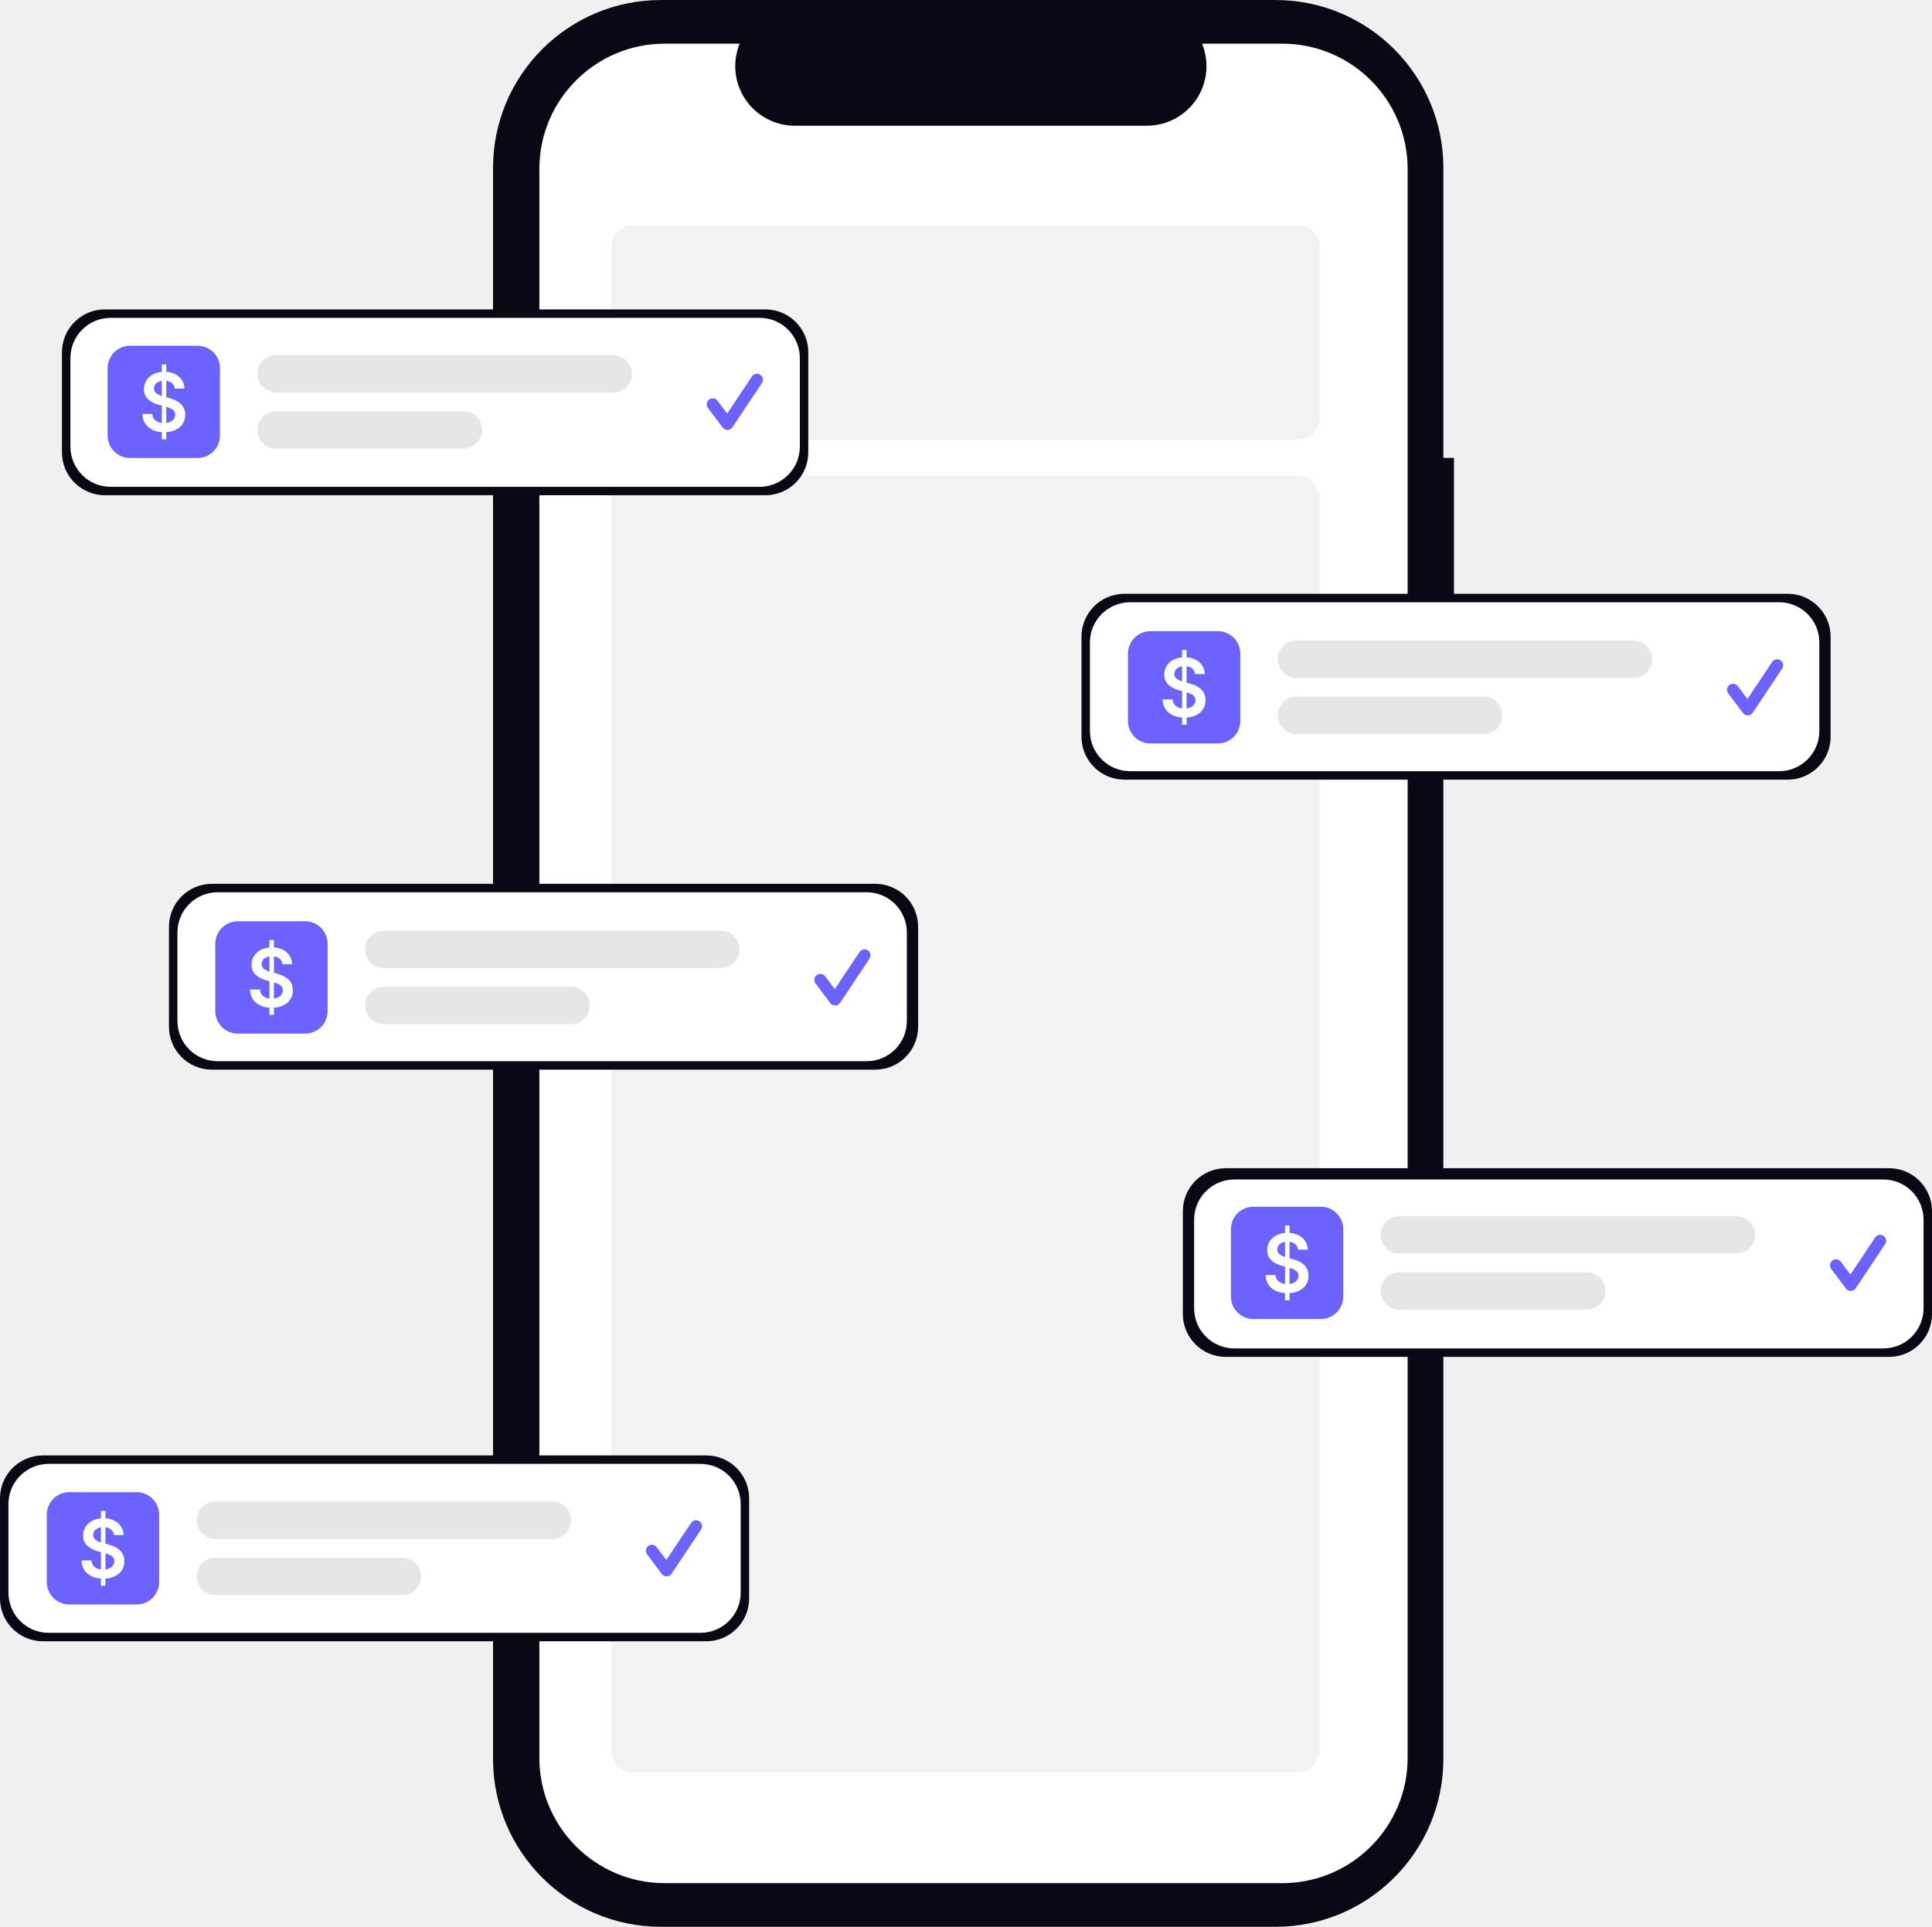
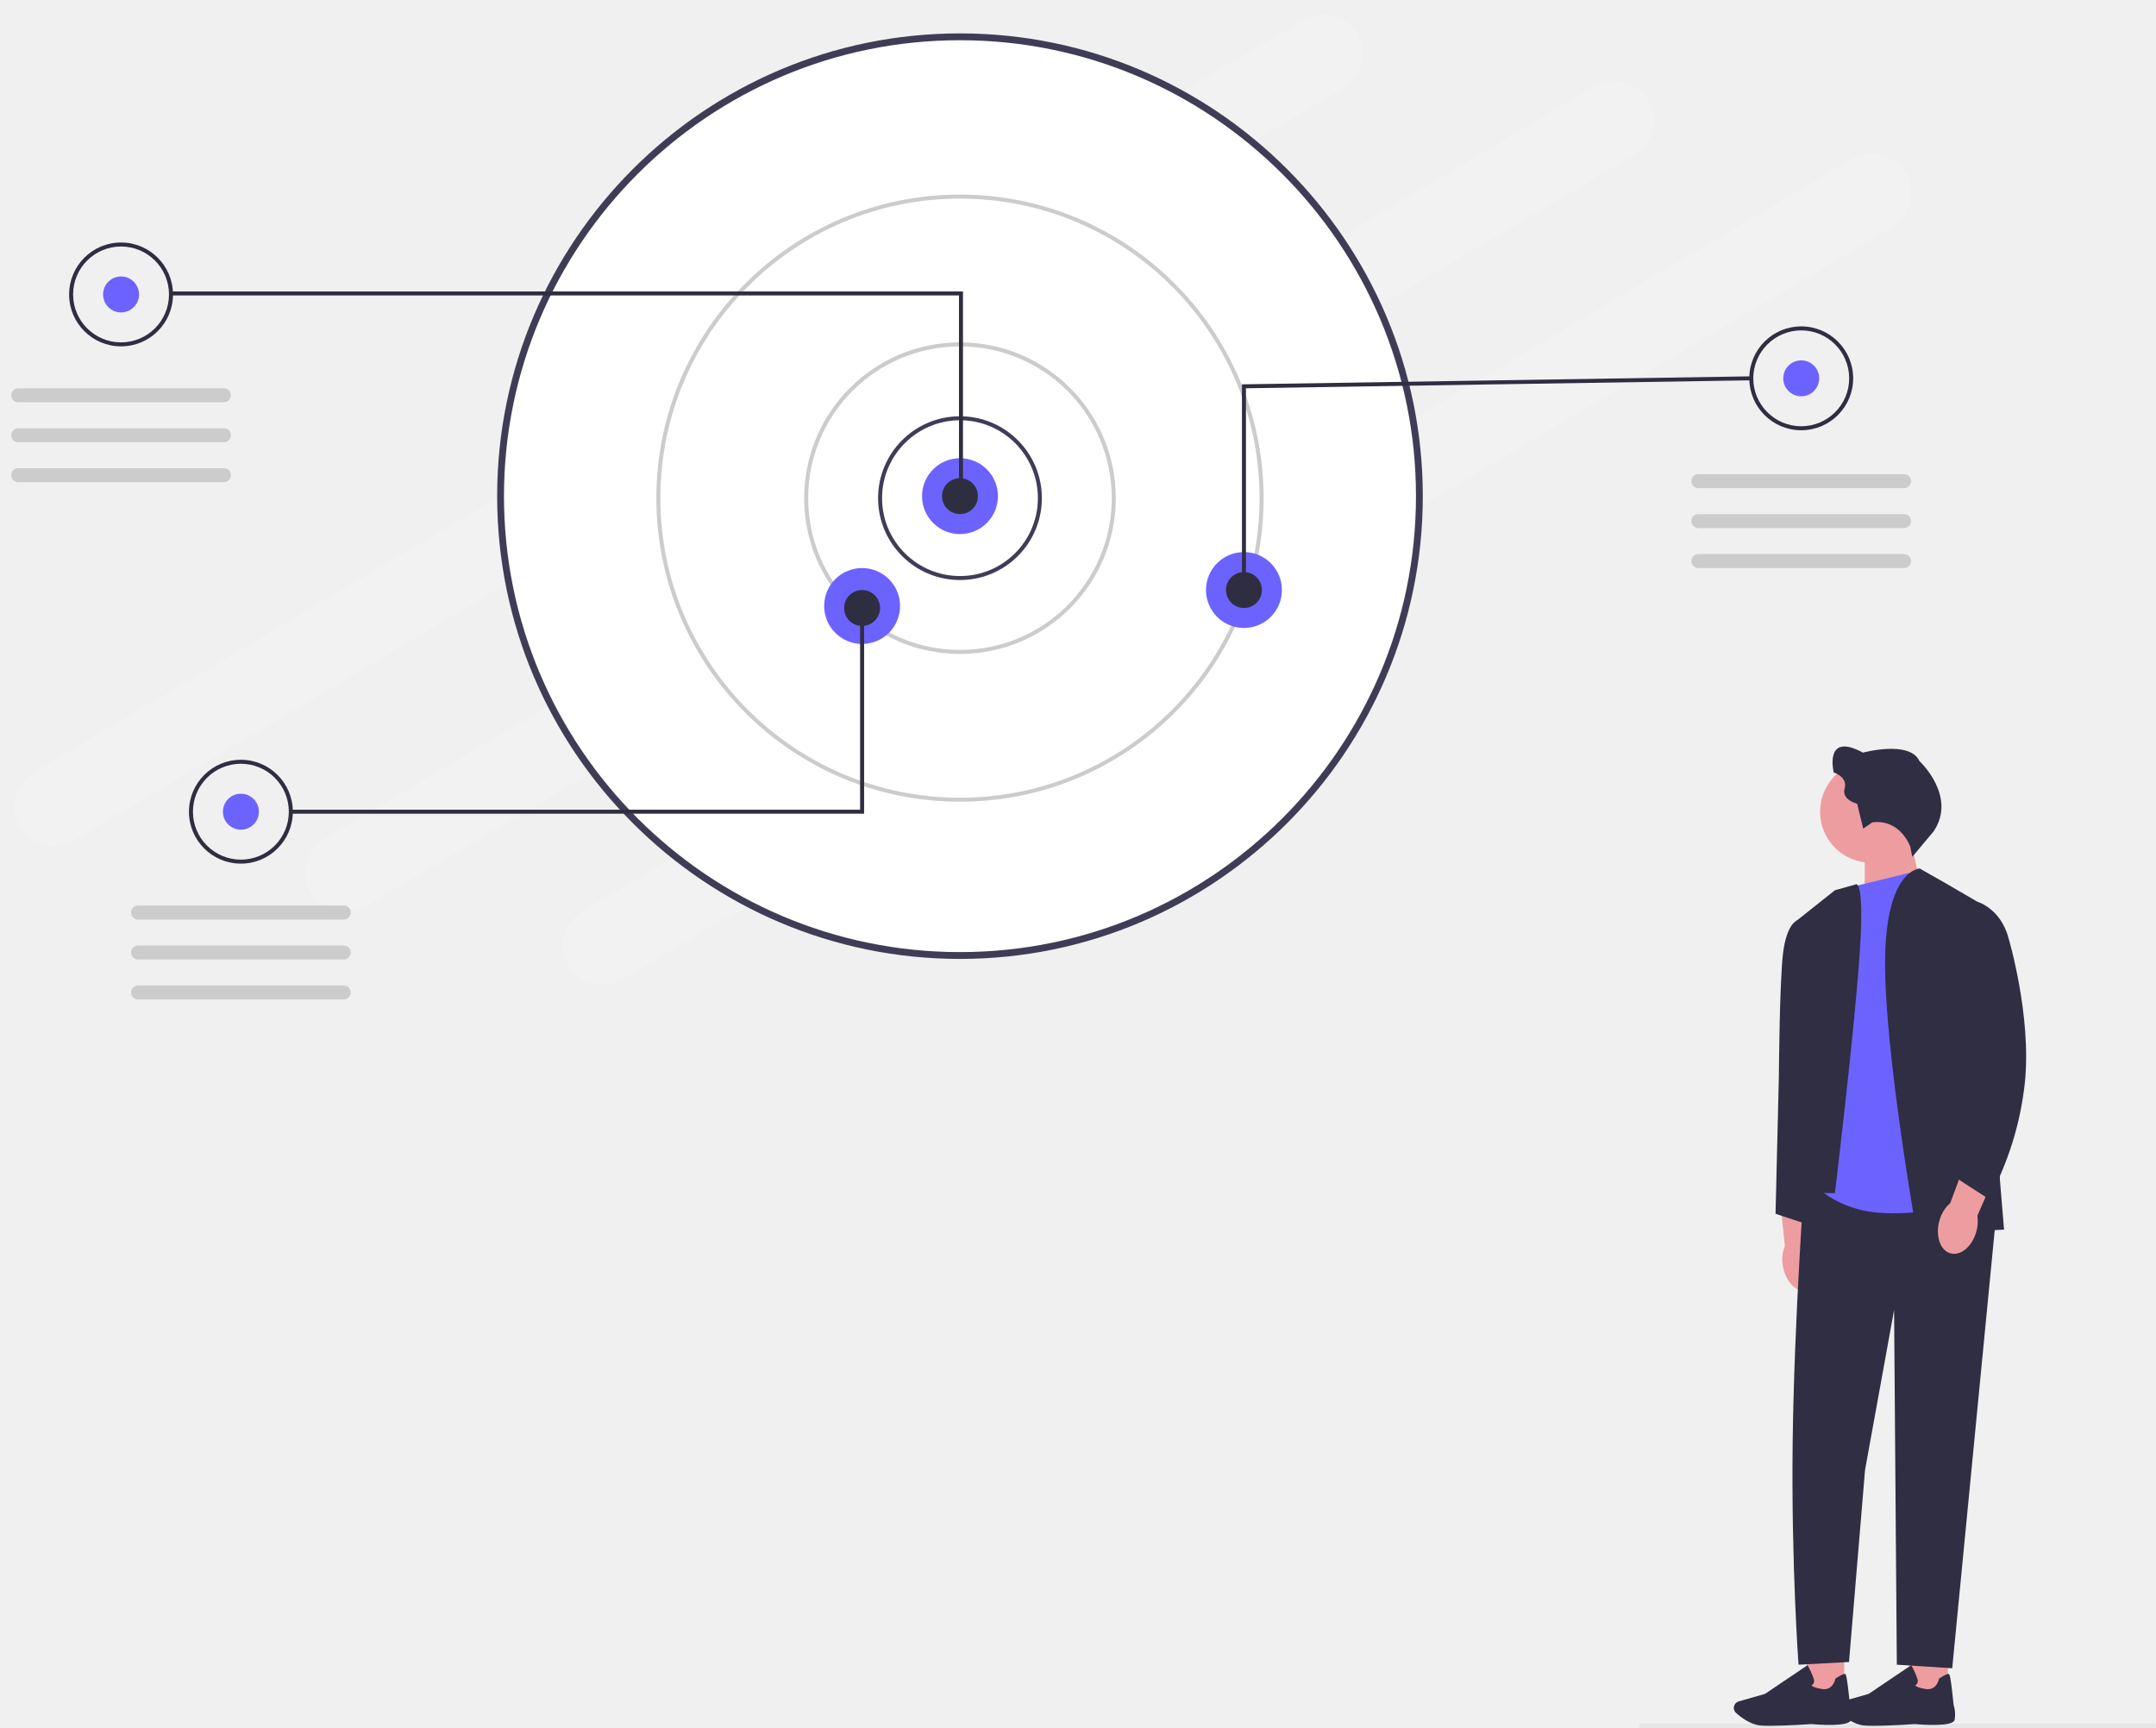
- <svg xmlns="http://www.w3.org/2000/svg" width="720.44" height="718.635" viewBox="0 0 720.44 718.635" role="img" artist="Katerina Limpitsouni" source="https://undraw.co/">
-   <g transform="translate(-600 -181)">
-     <g transform="translate(783.85 181)">
-       <path d="M624.7,249.968h-3.952V141.8a62.6,62.6,0,0,0-62.6-62.6H328.97a62.6,62.6,0,0,0-62.6,62.6V735.225a62.6,62.6,0,0,0,62.6,62.6H558.143a62.6,62.6,0,0,0,62.6-62.6V326.965H624.7Z" transform="translate(-266.365 -79.193)" fill="#090814" />
-       <path d="M560.888,95.686H530.974a22.212,22.212,0,0,1-20.565,30.6h-131.3a22.212,22.212,0,0,1-20.566-30.6H330.607a46.752,46.752,0,0,0-46.752,46.752V735a46.752,46.752,0,0,0,46.752,46.752H560.879A46.752,46.752,0,0,0,607.63,735V142.439a46.752,46.752,0,0,0-46.744-46.752Z" transform="translate(-266.577 -79.397)" fill="#fff" />
-     </g>
-     <path d="M8,0H256a8,8,0,0,1,8,8V72a8,8,0,0,1-8,8H8a8,8,0,0,1-8-8V8A8,8,0,0,1,8,0Z" transform="translate(828 265)" fill="#f2f2f2" />
-     <path d="M8,0H256a8.065,8.065,0,0,1,8,8.128V475.474a8.065,8.065,0,0,1-8,8.128H8a8.065,8.065,0,0,1-8-8.128V8.128A8.065,8.065,0,0,1,8,0Z" transform="translate(828 358.398)" fill="#f2f2f2" />
-     <g transform="translate(623.104 296.398)">
-       <rect width="278.304" height="69.313" rx="16" transform="translate(0 0)" fill="#090814" />
-       <rect width="272.003" height="63.012" rx="15" transform="translate(3.151 3.151)" fill="#fff" />
-       <path d="M301.207,370.636a2.238,2.238,0,0,1-1.791-.9l-5.489-7.318a2.238,2.238,0,0,1,3.581-2.686l3.591,4.788,9.223-13.834a2.238,2.238,0,0,1,3.725,2.483L303.07,369.639a2.239,2.239,0,0,1-1.8,1Z" transform="translate(-53.047 -325.676)" fill="#6c63ff" />
-       <g transform="translate(17.038 13.546)">
-         <path d="M8.377,0H33.509a8.377,8.377,0,0,1,8.377,8.377V33.509a8.377,8.377,0,0,1-8.377,8.377H8.377A8.377,8.377,0,0,1,0,33.509V8.377A8.377,8.377,0,0,1,8.377,0Z" transform="translate(0 0)" fill="#6c63ff" />
-         <path d="M12.786-71.456v-2.713A8.255,8.255,0,0,1,7.6-76.114a6.472,6.472,0,0,1-2.037-4.8H9.245a3.254,3.254,0,0,0,1.1,2.364,4.545,4.545,0,0,0,2.444,1.015V-84.02l-1.121-.31A9.1,9.1,0,0,1,7.6-86.457,5,5,0,0,1,6.139-90.2,5.875,5.875,0,0,1,7-93.377,6.376,6.376,0,0,1,9.36-95.592a8.564,8.564,0,0,1,3.427-1.015V-99.38h1.676v2.761a8.263,8.263,0,0,1,3.527.968,6.362,6.362,0,0,1,2.355,2.2,5.984,5.984,0,0,1,.9,3.083H17.623a2.953,2.953,0,0,0-.966-1.985,3.966,3.966,0,0,0-2.194-.925v6.121l.936.248a13.5,13.5,0,0,1,2.941,1.138,6.47,6.47,0,0,1,2.294,1.995,5.318,5.318,0,0,1,.886,3.156,5.914,5.914,0,0,1-1.852,4.478,8,8,0,0,1-5.2,1.968v2.716Zm1.676-6.091a4.265,4.265,0,0,0,2.41-1.027,2.693,2.693,0,0,0,.916-2.07,2.114,2.114,0,0,0-.909-1.843,7.971,7.971,0,0,0-2.415-1.064ZM12.786-87.6v-5.652a3.668,3.668,0,0,0-2.116.968,2.522,2.522,0,0,0-.761,1.849,2.132,2.132,0,0,0,.886,1.843,7.05,7.05,0,0,0,1.995.992Z" transform="translate(7.4 106.363)" fill="#fff" />
+ <svg xmlns="http://www.w3.org/2000/svg" width="959.999" height="769.493" viewBox="0 0 959.999 769.493" role="img" artist="Katerina Limpitsouni" source="https://undraw.co/">
+   <g transform="translate(-498.446 -244.507)">
+     <path d="M17.567,0H674.7a17.567,17.567,0,1,1,0,35.135H17.567A17.567,17.567,0,0,1,17.567,0Z" transform="translate(498.446 597.413) rotate(-30.649)" fill="#f2f2f2" />
+     <path d="M17.567,0H674.7a17.567,17.567,0,1,1,0,35.135H17.567A17.567,17.567,0,0,1,17.567,0Z" transform="translate(627.889 627.001) rotate(-30.649)" fill="#f2f2f2" />
+     <path d="M17.567,0H674.7a17.567,17.567,0,1,1,0,35.135H17.567A17.567,17.567,0,0,1,17.567,0Z" transform="translate(742.539 659.362) rotate(-30.649)" fill="#f2f2f2" />
+     <circle cx="204.562" cy="204.562" r="204.562" transform="translate(721.332 260.898)" fill="#fff" />
+     <path d="M385.341,360.7c0-113.635,92.449-206.084,206.084-206.084S797.508,247.062,797.508,360.7,705.059,566.781,591.424,566.781,385.341,474.332,385.341,360.7Zm3.043,0c0,111.957,91.084,203.04,203.041,203.04S794.465,472.654,794.465,360.7,703.381,157.657,591.424,157.657,388.384,248.74,388.384,360.7Z" transform="translate(334.469 104.763)" fill="#3f3d56" />
+     <path d="M526.082,332.558h0a36.465,36.465,0,1,1,36.465,36.465,36.465,36.465,0,0,1-36.465-36.465Zm36.465-34.687a34.726,34.726,0,0,0-34.687,34.687h0a34.687,34.687,0,1,0,34.687-34.687Z" transform="translate(363.346 133.791)" fill="#3f3d56" style="isolation:isolate" />
+     <path d="M498.776,338.16h0a69.373,69.373,0,1,1,69.373,69.373,69.373,69.373,0,0,1-69.373-69.373Zm69.373-67.594a67.594,67.594,0,1,0,67.594,67.594,67.594,67.594,0,0,0-67.594-67.594Z" transform="translate(357.744 128.189)" fill="#ccc" style="isolation:isolate" />
+     <path d="M444.166,349.365A135.189,135.189,0,1,1,579.354,484.554,135.189,135.189,0,0,1,444.166,349.365Zm135.189-133.41a133.41,133.41,0,1,0,133.41,133.41,133.41,133.41,0,0,0-133.41-133.41Z" transform="translate(346.539 116.984)" fill="#ccc" style="isolation:isolate" />
+     <circle cx="16.899" cy="16.899" r="16.899" transform="translate(908.995 448.561)" fill="#6c63ff" style="isolation:isolate" />
+     <circle cx="16.899" cy="16.899" r="16.899" transform="translate(865.414 497.479)" fill="#6c63ff" style="isolation:isolate" />
+     <circle cx="16.899" cy="16.899" r="16.899" transform="translate(1035.436 490.363)" fill="#6c63ff" style="isolation:isolate" />
+     <circle cx="8.005" cy="8.005" r="8.005" transform="translate(917.889 457.455)" fill="#2f2e41" />
+     <circle cx="8.005" cy="8.005" r="8.005" transform="translate(1044.33 499.258)" fill="#2f2e41" />
+     <circle cx="8.005" cy="8.005" r="8.005" transform="translate(874.308 507.262)" fill="#2f2e41" />
+     <circle cx="8.005" cy="8.005" r="8.005" transform="translate(544.341 367.626)" fill="#6c63ff" />
+     <path d="M412.562,132.98H61.248V131.2H414.342v91.607h-1.78Z" transform="translate(512.887 243.096)" fill="#2f2e41" />
+     <path d="M227.2,255.013a23.124,23.124,0,1,1,23.124,23.124A23.124,23.124,0,0,1,227.2,255.013Zm23.124-21.346a21.346,21.346,0,1,0,21.346,21.346,21.346,21.346,0,0,0-21.346-21.346Z" transform="translate(302.021 120.618)" fill="#2f2e41" />
+     <circle cx="8.005" cy="8.005" r="8.005" transform="translate(597.705 597.981)" fill="#6c63ff" />
+     <path d="M271.478,446.15h0A23.124,23.124,0,1,1,294.6,469.274a23.124,23.124,0,0,1-23.124-23.124ZM294.6,424.8a21.346,21.346,0,1,0,21.345,21.346A21.346,21.346,0,0,0,294.6,424.8Z" transform="translate(311.107 159.836)" fill="#2f2e41" />
+     <circle cx="8.005" cy="8.005" r="8.005" transform="translate(1292.473 404.98)" fill="#6c63ff" />
+     <path d="M847.963,286.008a23.124,23.124,0,1,1,23.124,23.124A23.124,23.124,0,0,1,847.963,286.008Zm23.124-21.346a21.37,21.37,0,0,0-21.346,21.346h0a21.346,21.346,0,1,0,21.346-21.346Z" transform="translate(429.39 126.978)" fill="#2f2e41" />
+     <path d="M457.3,166.136l226.784-3.571.028,1.778-225.032,3.544v89.844H457.3Z" transform="translate(594.148 249.531)" fill="#2f2e41" />
+     <path d="M105.9,338H359.375V248.171h1.779v91.607H105.9Z" transform="translate(522.048 267.096)" fill="#2f2e41" />
+     <path d="M3.113,0H94.721a3.113,3.113,0,0,1,0,6.226H3.113A3.113,3.113,0,0,1,3.113,0Z" transform="translate(503.428 417.432)" fill="#ccc" />
+     <path d="M3.113,0H94.721a3.113,3.113,0,0,1,0,6.226H3.113A3.113,3.113,0,0,1,3.113,0Z" transform="translate(503.428 435.221)" fill="#ccc" />
+     <path d="M3.113,0H94.721a3.113,3.113,0,0,1,0,6.226H3.113A3.113,3.113,0,0,1,3.113,0Z" transform="translate(503.428 453.008)" fill="#ccc" />
+     <path d="M3.113,0H94.721a3.113,3.113,0,0,1,0,6.226H3.113A3.113,3.113,0,0,1,3.113,0Z" transform="translate(556.792 647.787)" fill="#ccc" />
+     <path d="M3.113,0H94.721a3.113,3.113,0,0,1,0,6.226H3.113A3.113,3.113,0,0,1,3.113,0Z" transform="translate(556.792 665.575)" fill="#ccc" />
+     <path d="M3.113,0H94.721a3.113,3.113,0,0,1,0,6.226H3.113A3.113,3.113,0,0,1,3.113,0Z" transform="translate(556.792 683.363)" fill="#ccc" />
+     <path d="M3.113,0H94.721a3.113,3.113,0,0,1,0,6.226H3.113A3.113,3.113,0,0,1,3.113,0Z" transform="translate(1251.561 455.677)" fill="#ccc" />
+     <path d="M3.113,0H94.721a3.113,3.113,0,0,1,0,6.226H3.113A3.113,3.113,0,0,1,3.113,0Z" transform="translate(1251.561 473.464)" fill="#ccc" />
+     <path d="M3.113,0H94.721a3.113,3.113,0,0,1,0,6.226H3.113A3.113,3.113,0,0,1,3.113,0Z" transform="translate(1251.561 491.253)" fill="#ccc" />
+     <g transform="translate(1228.291 561.07)">
+       <path d="M0,561.827c0,.525.227.947.509.947H229.645c.283,0,.509-.422.509-.947s-.227-.947-.509-.947H.509C.227,560.88,0,561.3,0,561.827Z" transform="translate(0 -109.844)" fill="#e6e6e6" />
+       <g transform="translate(42.175 0)">
+         <path d="M16.92,40.607C15.575,47.355,10.777,51.732,6.2,50.379S-.992,42.453.353,35.705A15.206,15.206,0,0,1,3.79,28.488L9.862,0l14.2,4.679-7.5,27.589a17.094,17.094,0,0,1,.342,8.339h0Z" transform="matrix(0.951, -0.309, 0.309, 0.951, 10.32, 212.482)" fill="#ed9da0" />
+         <rect width="16.663" height="23.642" transform="translate(32.493 414.034)" fill="#ed9da0" />
+         <path d="M284.427,554.38c2.849.255,17.109,1.385,17.825-1.886a14.012,14.012,0,0,0-.446-6.565c-1.369-13.639-1.878-13.79-2.188-13.878-.485-.143-1.9.533-4.2,2.013l-.143.1-.032.167c-.04.215-1.058,5.22-5.889,4.448-3.31-.525-4.385-1.257-4.727-1.615a2.036,2.036,0,0,0,.875-.732,2.561,2.561,0,0,0,.183-2.133,33.125,33.125,0,0,0-2.562-5.753l-.215-.382-18.939,12.78-11.7,3.342a3.014,3.014,0,0,0-1.95,1.727h0a3.017,3.017,0,0,0,.764,3.406c2.125,1.91,6.342,5.18,10.774,5.586,1.178.111,2.737.151,4.488.151,7.313,0,17.992-.756,18.071-.772Z" transform="translate(-250.088 -103.161)" fill="#2f2e43" />
+         <rect width="16.663" height="23.642" transform="translate(78.655 414.034)" fill="#ed9da0" />
+         <path d="M226.417,554.38c2.849.255,17.109,1.385,17.825-1.886a14.012,14.012,0,0,0-.446-6.565c-1.369-13.639-1.878-13.79-2.188-13.878-.485-.143-1.9.533-4.2,2.013l-.143.1-.032.167c-.04.215-1.058,5.22-5.889,4.448-3.31-.525-4.385-1.257-4.727-1.615a2.035,2.035,0,0,0,.875-.732,2.56,2.56,0,0,0,.183-2.133,33.123,33.123,0,0,0-2.562-5.753l-.215-.382-18.939,12.78-11.7,3.342a3.014,3.014,0,0,0-1.95,1.727h0a3.017,3.017,0,0,0,.764,3.406c2.125,1.91,6.342,5.18,10.774,5.586,1.178.111,2.737.151,4.488.151,7.313,0,17.992-.756,18.071-.772Z" transform="translate(-145.916 -103.161)" fill="#2f2e43" />
+         <path d="M19.882,45.233A22.7,22.7,0,1,1,40.626,36.64l4.8,21.868L19.882,69.127Z" transform="translate(38.405 22.215)" fill="#ed9da0" />
+         <path d="M24.918,34.817l-3.13,3.8L16.124,28.7S8.9,29.076,8.9,23.714,2.264,18.2,2.264,18.2-7.119,1.811,12.321,6.127c0,0,18.531-11.205,25.24-3.31,0,0,20.563,10.352,14.675,28.381L46.262,44.664l-2.218-4.2s-7.511-10.57-19.133-5.65Z" transform="translate(47.32 9.317) rotate(16)" fill="#2f2e43" />
+         <path d="M172.367,254.19h86.951L238.041,473.57l-24.668-1.591L212.155,313.99l-12.937,71.3-7.132,85.494-22.48,1.194s-3.3-45.045-2.61-99.492S172.367,254.19,172.367,254.19Z" transform="translate(-140.797 -47.202)" fill="#2f2e43" />
+         <path d="M221.592,83.19,192.15,90.352,166.98,199.122l2.96,20.14a47.674,47.674,0,0,0,28.215,15.922c18.432,3.119,45.511-3.445,45.511-3.445l13.225-12.477Z" transform="translate(-138.37 -12.274)" fill="#6c63ff" />
+         <path d="M173.531,82.313l10.564,5.994L198.9,96.932,211.086,243.14l-38.84,1.793s-14.456-81.021-14.134-121.676S173.531,82.313,173.531,82.313Z" transform="translate(-90.758 -12.095)" fill="#2f2e43" />
+         <path d="M272.64,91.353s4.351-4.458,2.108,29.886-11.083,107.489-11.083,107.489H246.635V107.392l17.029-13.528Z" transform="translate(-218.654 -13.964)" fill="#2f2e43" />
+         <path d="M302.513,108.868l-10.1,2.077s-4.424,1.623-6.032,14.2-1.886,54.8-1.886,54.8l-1.488,61.554,19.5,6.43-6.5-30.09,6.509-108.97Z" transform="translate(-264.433 -17.518)" fill="#2f2e43" />
+         <path d="M16.268,39.732c-4.1,5.53-10.3,7.432-13.862,4.257s-3.119-10.233.979-15.772a15.1,15.1,0,0,1,6.2-5.053L27.249,0,38.087,10.3,19.522,32.037a17.13,17.13,0,0,1-3.255,7.687h0Z" transform="translate(80.417 199.9) rotate(-17)" fill="#ed9da0" />
+         <path d="M137.2,99.238l8.069-2.538s10.934,2.714,14.554,16.369c0,0,10.373,34.658,7.3,64.443a139.861,139.861,0,0,1-16.128,51.782l-13.27-8.582,8.867-56.254-9.4-65.219Z" transform="translate(-37.538 -11.944)" fill="#2f2e43" />
      </g>
-       <path d="M6.981,0h125.66a6.981,6.981,0,1,1,0,13.962H6.981A6.981,6.981,0,0,1,6.981,0Z" transform="translate(72.886 17.036)" fill="#e6e6e6" />
-       <path d="M6.981,0H76.792a6.981,6.981,0,1,1,0,13.962H6.981A6.981,6.981,0,0,1,6.981,0Z" transform="translate(72.886 37.98)" fill="#e6e6e6" />
-     </g>
-     <g transform="translate(1003.278 402.469)">
-       <rect width="279.354" height="69.313" rx="16" transform="translate(0 0)" fill="#090814" />
-       <rect width="272.003" height="63.012" rx="15" transform="translate(3.151 3.151)" fill="#fff" />
-       <path d="M301.207,370.636a2.238,2.238,0,0,1-1.791-.9l-5.489-7.318a2.238,2.238,0,0,1,3.581-2.686l3.591,4.788,9.223-13.834a2.238,2.238,0,0,1,3.725,2.483L303.07,369.639a2.239,2.239,0,0,1-1.8,1Z" transform="translate(-52.751 -325.287)" fill="#6c63ff" />
-       <g transform="translate(17.334 13.936)">
-         <path d="M8.377,0H33.509a8.377,8.377,0,0,1,8.377,8.377V33.509a8.377,8.377,0,0,1-8.377,8.377H8.377A8.377,8.377,0,0,1,0,33.509V8.377A8.377,8.377,0,0,1,8.377,0Z" transform="translate(0 0)" fill="#6c63ff" />
-         <path d="M12.786-71.456v-2.713A8.255,8.255,0,0,1,7.6-76.114a6.472,6.472,0,0,1-2.037-4.8H9.245a3.254,3.254,0,0,0,1.1,2.364,4.545,4.545,0,0,0,2.444,1.015V-84.02l-1.121-.31A9.1,9.1,0,0,1,7.6-86.457,5,5,0,0,1,6.139-90.2,5.875,5.875,0,0,1,7-93.377,6.376,6.376,0,0,1,9.36-95.592a8.564,8.564,0,0,1,3.427-1.015V-99.38h1.676v2.761a8.263,8.263,0,0,1,3.527.968,6.362,6.362,0,0,1,2.355,2.2,5.984,5.984,0,0,1,.9,3.083H17.623a2.953,2.953,0,0,0-.966-1.985,3.966,3.966,0,0,0-2.194-.925v6.121l.936.248a13.5,13.5,0,0,1,2.941,1.138,6.47,6.47,0,0,1,2.294,1.995,5.318,5.318,0,0,1,.886,3.156,5.914,5.914,0,0,1-1.852,4.478,8,8,0,0,1-5.2,1.968v2.716Zm1.676-6.091a4.265,4.265,0,0,0,2.41-1.027,2.693,2.693,0,0,0,.916-2.07,2.114,2.114,0,0,0-.909-1.843,7.971,7.971,0,0,0-2.415-1.064ZM12.786-87.6v-5.652a3.668,3.668,0,0,0-2.116.968,2.522,2.522,0,0,0-.761,1.849,2.132,2.132,0,0,0,.886,1.843,7.05,7.05,0,0,0,1.995.992Z" transform="translate(7.4 106.363)" fill="#fff" />
-       </g>
-       <path d="M6.981,0h125.66a6.981,6.981,0,1,1,0,13.962H6.981A6.981,6.981,0,0,1,6.981,0Z" transform="translate(73.181 17.426)" fill="#e6e6e6" />
-       <path d="M6.981,0H76.792a6.981,6.981,0,1,1,0,13.962H6.981A6.981,6.981,0,0,1,6.981,0Z" transform="translate(73.181 38.369)" fill="#e6e6e6" />
-     </g>
-     <g transform="translate(663.012 510.639)">
-       <rect width="279.354" height="69.313" rx="16" transform="translate(0 0)" fill="#090814" />
-       <rect width="272.003" height="63.012" rx="15" transform="translate(3.151 3.151)" fill="#fff" />
-       <path d="M301.207,370.636a2.238,2.238,0,0,1-1.791-.9l-5.489-7.318a2.238,2.238,0,0,1,3.581-2.686l3.591,4.788,9.223-13.834a2.238,2.238,0,0,1,3.725,2.483L303.07,369.639a2.239,2.239,0,0,1-1.8,1Z" transform="translate(-52.814 -325.25)" fill="#6c63ff" />
-       <g transform="translate(17.272 13.972)">
-         <path d="M8.377,0H33.509a8.377,8.377,0,0,1,8.377,8.377V33.509a8.377,8.377,0,0,1-8.377,8.377H8.377A8.377,8.377,0,0,1,0,33.509V8.377A8.377,8.377,0,0,1,8.377,0Z" transform="translate(0 0)" fill="#6c63ff" />
-         <path d="M12.786-71.456v-2.713A8.255,8.255,0,0,1,7.6-76.114a6.472,6.472,0,0,1-2.037-4.8H9.245a3.254,3.254,0,0,0,1.1,2.364,4.545,4.545,0,0,0,2.444,1.015V-84.02l-1.121-.31A9.1,9.1,0,0,1,7.6-86.457,5,5,0,0,1,6.139-90.2,5.875,5.875,0,0,1,7-93.377,6.376,6.376,0,0,1,9.36-95.592a8.564,8.564,0,0,1,3.427-1.015V-99.38h1.676v2.761a8.263,8.263,0,0,1,3.527.968,6.362,6.362,0,0,1,2.355,2.2,5.984,5.984,0,0,1,.9,3.083H17.623a2.953,2.953,0,0,0-.966-1.985,3.966,3.966,0,0,0-2.194-.925v6.121l.936.248a13.5,13.5,0,0,1,2.941,1.138,6.47,6.47,0,0,1,2.294,1.995,5.318,5.318,0,0,1,.886,3.156,5.914,5.914,0,0,1-1.852,4.478,8,8,0,0,1-5.2,1.968v2.716Zm1.676-6.091a4.265,4.265,0,0,0,2.41-1.027,2.693,2.693,0,0,0,.916-2.07,2.114,2.114,0,0,0-.909-1.843,7.971,7.971,0,0,0-2.415-1.064ZM12.786-87.6v-5.652a3.668,3.668,0,0,0-2.116.968,2.522,2.522,0,0,0-.761,1.849,2.132,2.132,0,0,0,.886,1.843,7.05,7.05,0,0,0,1.995.992Z" transform="translate(7.4 106.363)" fill="#fff" />
-       </g>
-       <path d="M6.981,0h125.66a6.981,6.981,0,1,1,0,13.962H6.981A6.981,6.981,0,0,1,6.981,0Z" transform="translate(73.119 17.463)" fill="#e6e6e6" />
-       <path d="M6.981,0H76.792a6.981,6.981,0,1,1,0,13.962H6.981A6.981,6.981,0,0,1,6.981,0Z" transform="translate(73.119 38.406)" fill="#e6e6e6" />
-     </g>
-     <g transform="translate(1041.086 616.711)">
-       <rect width="279.354" height="70.364" rx="16" transform="translate(0 0)" fill="#090814" />
-       <rect width="272.003" height="63.012" rx="15" transform="translate(4.201 4.201)" fill="#fff" />
-       <path d="M301.207,370.636a2.238,2.238,0,0,1-1.791-.9l-5.489-7.318a2.238,2.238,0,0,1,3.581-2.686l3.591,4.788,9.223-13.834a2.238,2.238,0,0,1,3.725,2.483L303.07,369.639a2.239,2.239,0,0,1-1.8,1Z" transform="translate(-52.163 -324.86)" fill="#6c63ff" />
-       <g transform="translate(17.922 14.362)">
-         <path d="M8.377,0H33.509a8.377,8.377,0,0,1,8.377,8.377V33.509a8.377,8.377,0,0,1-8.377,8.377H8.377A8.377,8.377,0,0,1,0,33.509V8.377A8.377,8.377,0,0,1,8.377,0Z" transform="translate(0 0)" fill="#6c63ff" />
-         <path d="M12.786-71.456v-2.713A8.255,8.255,0,0,1,7.6-76.114a6.472,6.472,0,0,1-2.037-4.8H9.245a3.254,3.254,0,0,0,1.1,2.364,4.545,4.545,0,0,0,2.444,1.015V-84.02l-1.121-.31A9.1,9.1,0,0,1,7.6-86.457,5,5,0,0,1,6.139-90.2,5.875,5.875,0,0,1,7-93.377,6.376,6.376,0,0,1,9.36-95.592a8.564,8.564,0,0,1,3.427-1.015V-99.38h1.676v2.761a8.263,8.263,0,0,1,3.527.968,6.362,6.362,0,0,1,2.355,2.2,5.984,5.984,0,0,1,.9,3.083H17.623a2.953,2.953,0,0,0-.966-1.985,3.966,3.966,0,0,0-2.194-.925v6.121l.936.248a13.5,13.5,0,0,1,2.941,1.138,6.47,6.47,0,0,1,2.294,1.995,5.318,5.318,0,0,1,.886,3.156,5.914,5.914,0,0,1-1.852,4.478,8,8,0,0,1-5.2,1.968v2.716Zm1.676-6.091a4.265,4.265,0,0,0,2.41-1.027,2.693,2.693,0,0,0,.916-2.07,2.114,2.114,0,0,0-.909-1.843,7.971,7.971,0,0,0-2.415-1.064ZM12.786-87.6v-5.652a3.668,3.668,0,0,0-2.116.968,2.522,2.522,0,0,0-.761,1.849,2.132,2.132,0,0,0,.886,1.843,7.05,7.05,0,0,0,1.995.992Z" transform="translate(7.4 106.363)" fill="#fff" />
-       </g>
-       <path d="M6.981,0h125.66a6.981,6.981,0,1,1,0,13.962H6.981A6.981,6.981,0,0,1,6.981,0Z" transform="translate(73.77 17.853)" fill="#e6e6e6" />
-       <path d="M6.981,0H76.792a6.981,6.981,0,1,1,0,13.962H6.981A6.981,6.981,0,0,1,6.981,0Z" transform="translate(73.77 38.796)" fill="#e6e6e6" />
-     </g>
-     <g transform="translate(600 723.832)">
-       <rect width="279.354" height="69.313" rx="16" transform="translate(0 0)" fill="#090814" />
-       <rect width="273.053" height="63.012" rx="15" transform="translate(3.151 3.151)" fill="#fff" />
-       <path d="M301.207,370.636a2.238,2.238,0,0,1-1.791-.9l-5.489-7.318a2.238,2.238,0,0,1,3.581-2.686l3.591,4.788,9.223-13.834a2.238,2.238,0,0,1,3.725,2.483L303.07,369.639a2.239,2.239,0,0,1-1.8,1Z" transform="translate(-52.631 -325.518)" fill="#6c63ff" />
-       <g transform="translate(17.454 13.704)">
-         <path d="M8.377,0H33.509a8.377,8.377,0,0,1,8.377,8.377V33.509a8.377,8.377,0,0,1-8.377,8.377H8.377A8.377,8.377,0,0,1,0,33.509V8.377A8.377,8.377,0,0,1,8.377,0Z" transform="translate(0 0)" fill="#6c63ff" />
-         <path d="M12.786-71.456v-2.713A8.255,8.255,0,0,1,7.6-76.114a6.472,6.472,0,0,1-2.037-4.8H9.245a3.254,3.254,0,0,0,1.1,2.364,4.545,4.545,0,0,0,2.444,1.015V-84.02l-1.121-.31A9.1,9.1,0,0,1,7.6-86.457,5,5,0,0,1,6.139-90.2,5.875,5.875,0,0,1,7-93.377,6.376,6.376,0,0,1,9.36-95.592a8.564,8.564,0,0,1,3.427-1.015V-99.38h1.676v2.761a8.263,8.263,0,0,1,3.527.968,6.362,6.362,0,0,1,2.355,2.2,5.984,5.984,0,0,1,.9,3.083H17.623a2.953,2.953,0,0,0-.966-1.985,3.966,3.966,0,0,0-2.194-.925v6.121l.936.248a13.5,13.5,0,0,1,2.941,1.138,6.47,6.47,0,0,1,2.294,1.995,5.318,5.318,0,0,1,.886,3.156,5.914,5.914,0,0,1-1.852,4.478,8,8,0,0,1-5.2,1.968v2.716Zm1.676-6.091a4.265,4.265,0,0,0,2.41-1.027,2.693,2.693,0,0,0,.916-2.07,2.114,2.114,0,0,0-.909-1.843,7.971,7.971,0,0,0-2.415-1.064ZM12.786-87.6v-5.652a3.668,3.668,0,0,0-2.116.968,2.522,2.522,0,0,0-.761,1.849,2.132,2.132,0,0,0,.886,1.843,7.05,7.05,0,0,0,1.995.992Z" transform="translate(7.4 106.363)" fill="#fff" />
-       </g>
-       <path d="M6.981,0h125.66a6.981,6.981,0,1,1,0,13.962H6.981A6.981,6.981,0,0,1,6.981,0Z" transform="translate(73.301 17.194)" fill="#e6e6e6" />
-       <path d="M6.981,0H76.792a6.981,6.981,0,1,1,0,13.962H6.981A6.981,6.981,0,0,1,6.981,0Z" transform="translate(73.301 38.138)" fill="#e6e6e6" />
    </g>
  </g>
</svg>
